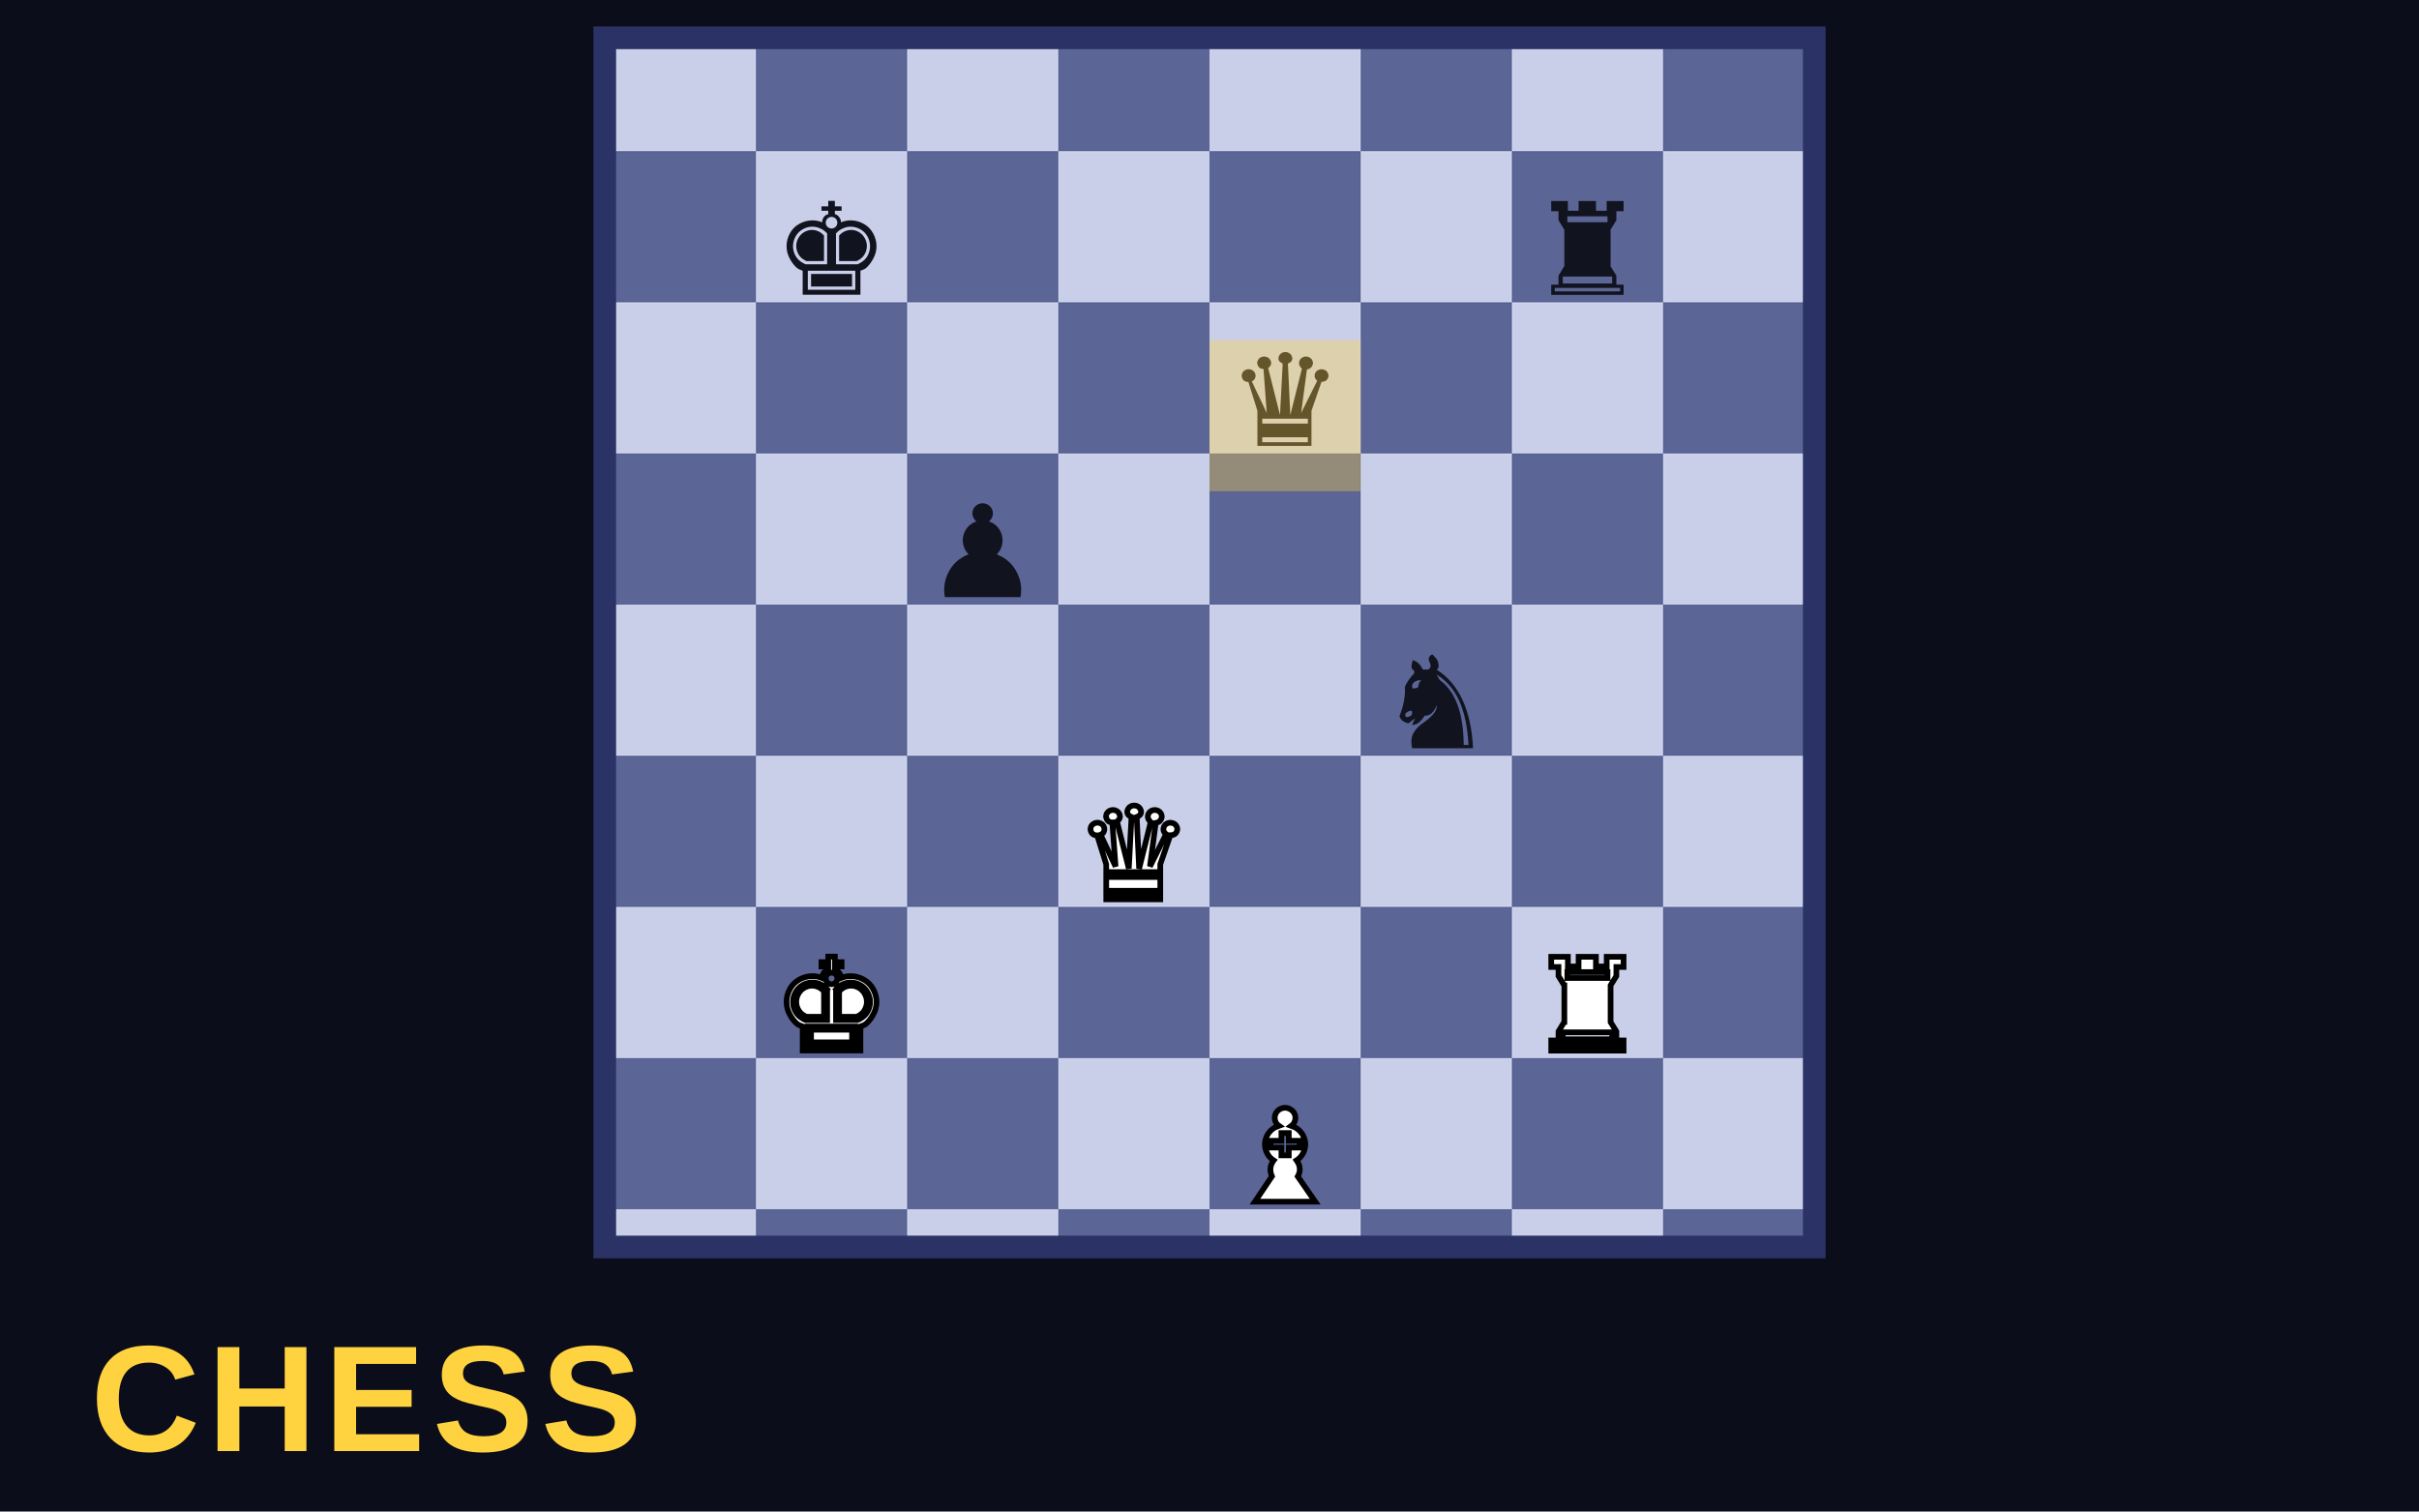
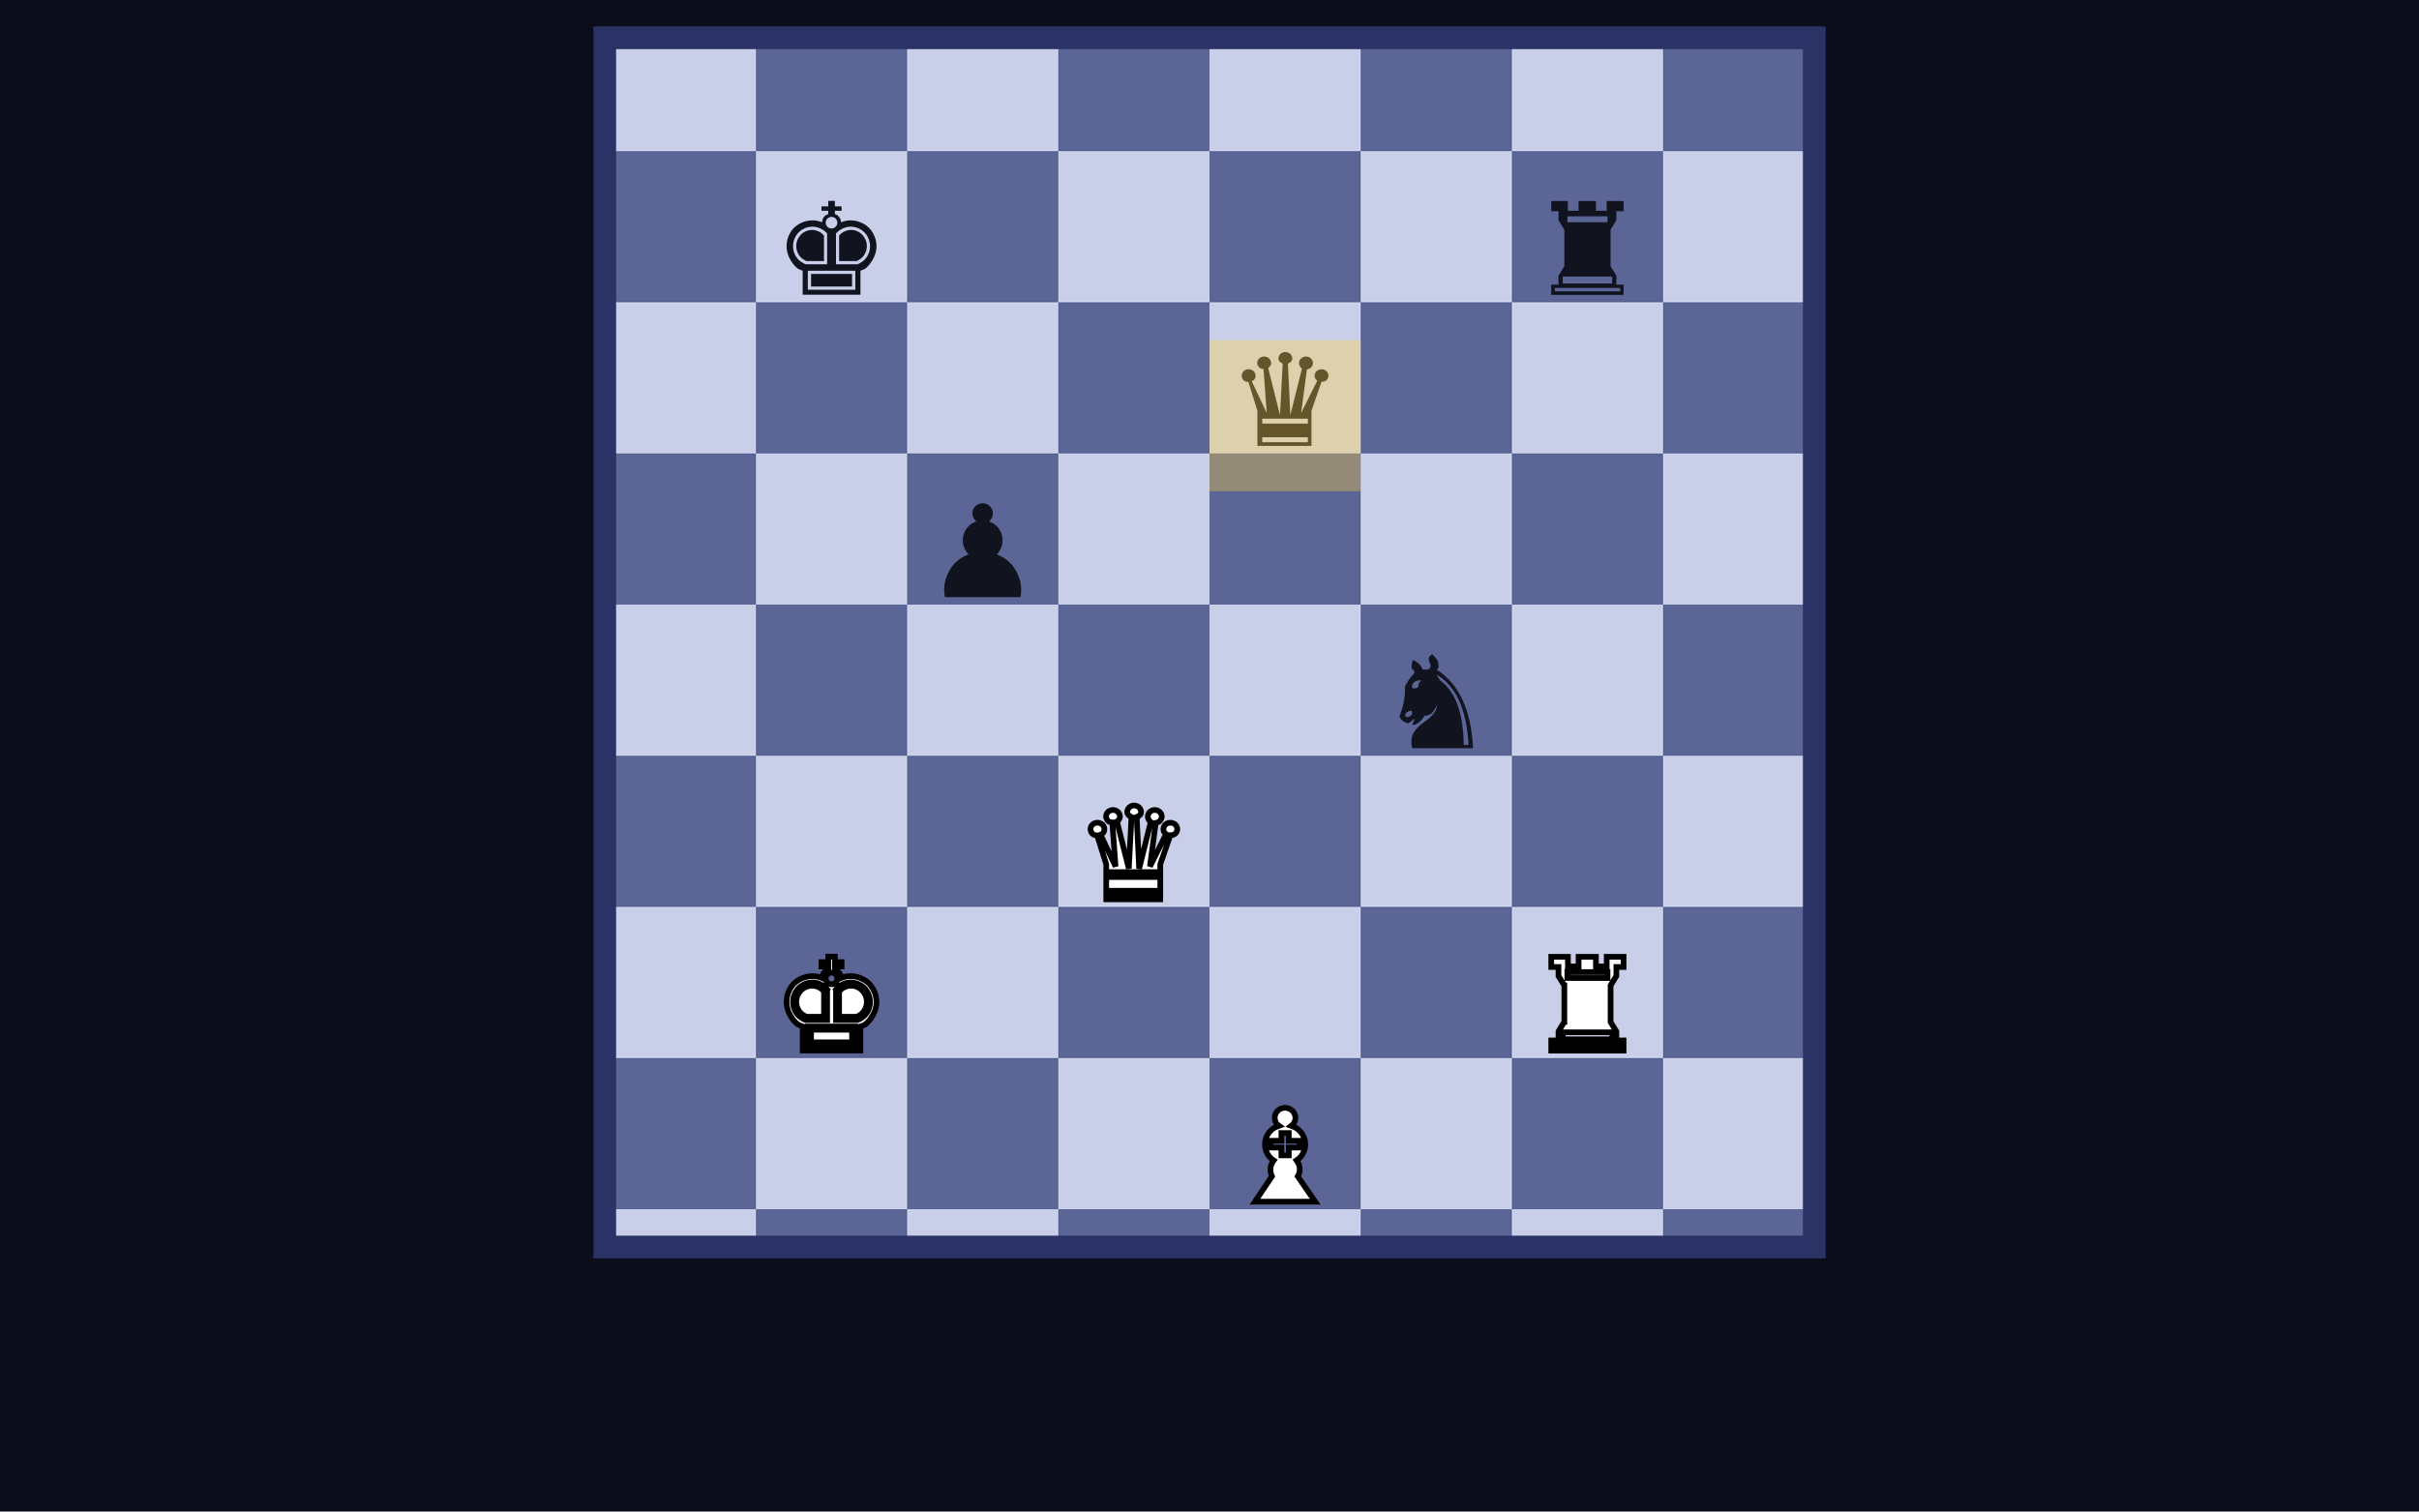
<svg xmlns="http://www.w3.org/2000/svg" viewBox="0 0 640 400" width="640" height="400">
  <rect width="640" height="400" fill="#0b0d1a" />
  <defs>
    <pattern id="ck" width="80" height="80" patternUnits="userSpaceOnUse">
      <rect width="80" height="80" fill="#5b6596" />
      <rect width="40" height="40" fill="#c9cfe8" />
      <rect x="40" y="40" width="40" height="40" fill="#c9cfe8" />
    </pattern>
  </defs>
  <rect x="160" y="10" width="320" height="320" fill="url(#ck)" stroke="#2b3266" stroke-width="6" />
  <g font-family="Segoe UI Symbol, DejaVu Sans, sans-serif" font-size="34" text-anchor="middle">
    <text x="220" y="78" fill="#11131f">♚</text>
    <text x="340" y="118" fill="#11131f">♛</text>
    <text x="420" y="78" fill="#11131f">♜</text>
    <text x="260" y="158" fill="#11131f">♟</text>
    <text x="380" y="198" fill="#11131f">♞</text>
    <text x="300" y="238" fill="#fff" stroke="#000" stroke-width="1.5">♛</text>
    <text x="220" y="278" fill="#fff" stroke="#000" stroke-width="1.5">♚</text>
    <text x="420" y="278" fill="#fff" stroke="#000" stroke-width="1.5">♜</text>
    <text x="340" y="318" fill="#fff" stroke="#000" stroke-width="1.5">♝</text>
  </g>
  <rect x="320" y="90" width="40" height="40" fill="#ffd23f" fill-opacity=".35" />
-   <text x="24" y="384" font-family="Segoe UI, Arial, sans-serif" font-weight="900" font-size="40" fill="#ffd23f" letter-spacing="2">CHESS</text>
</svg>
